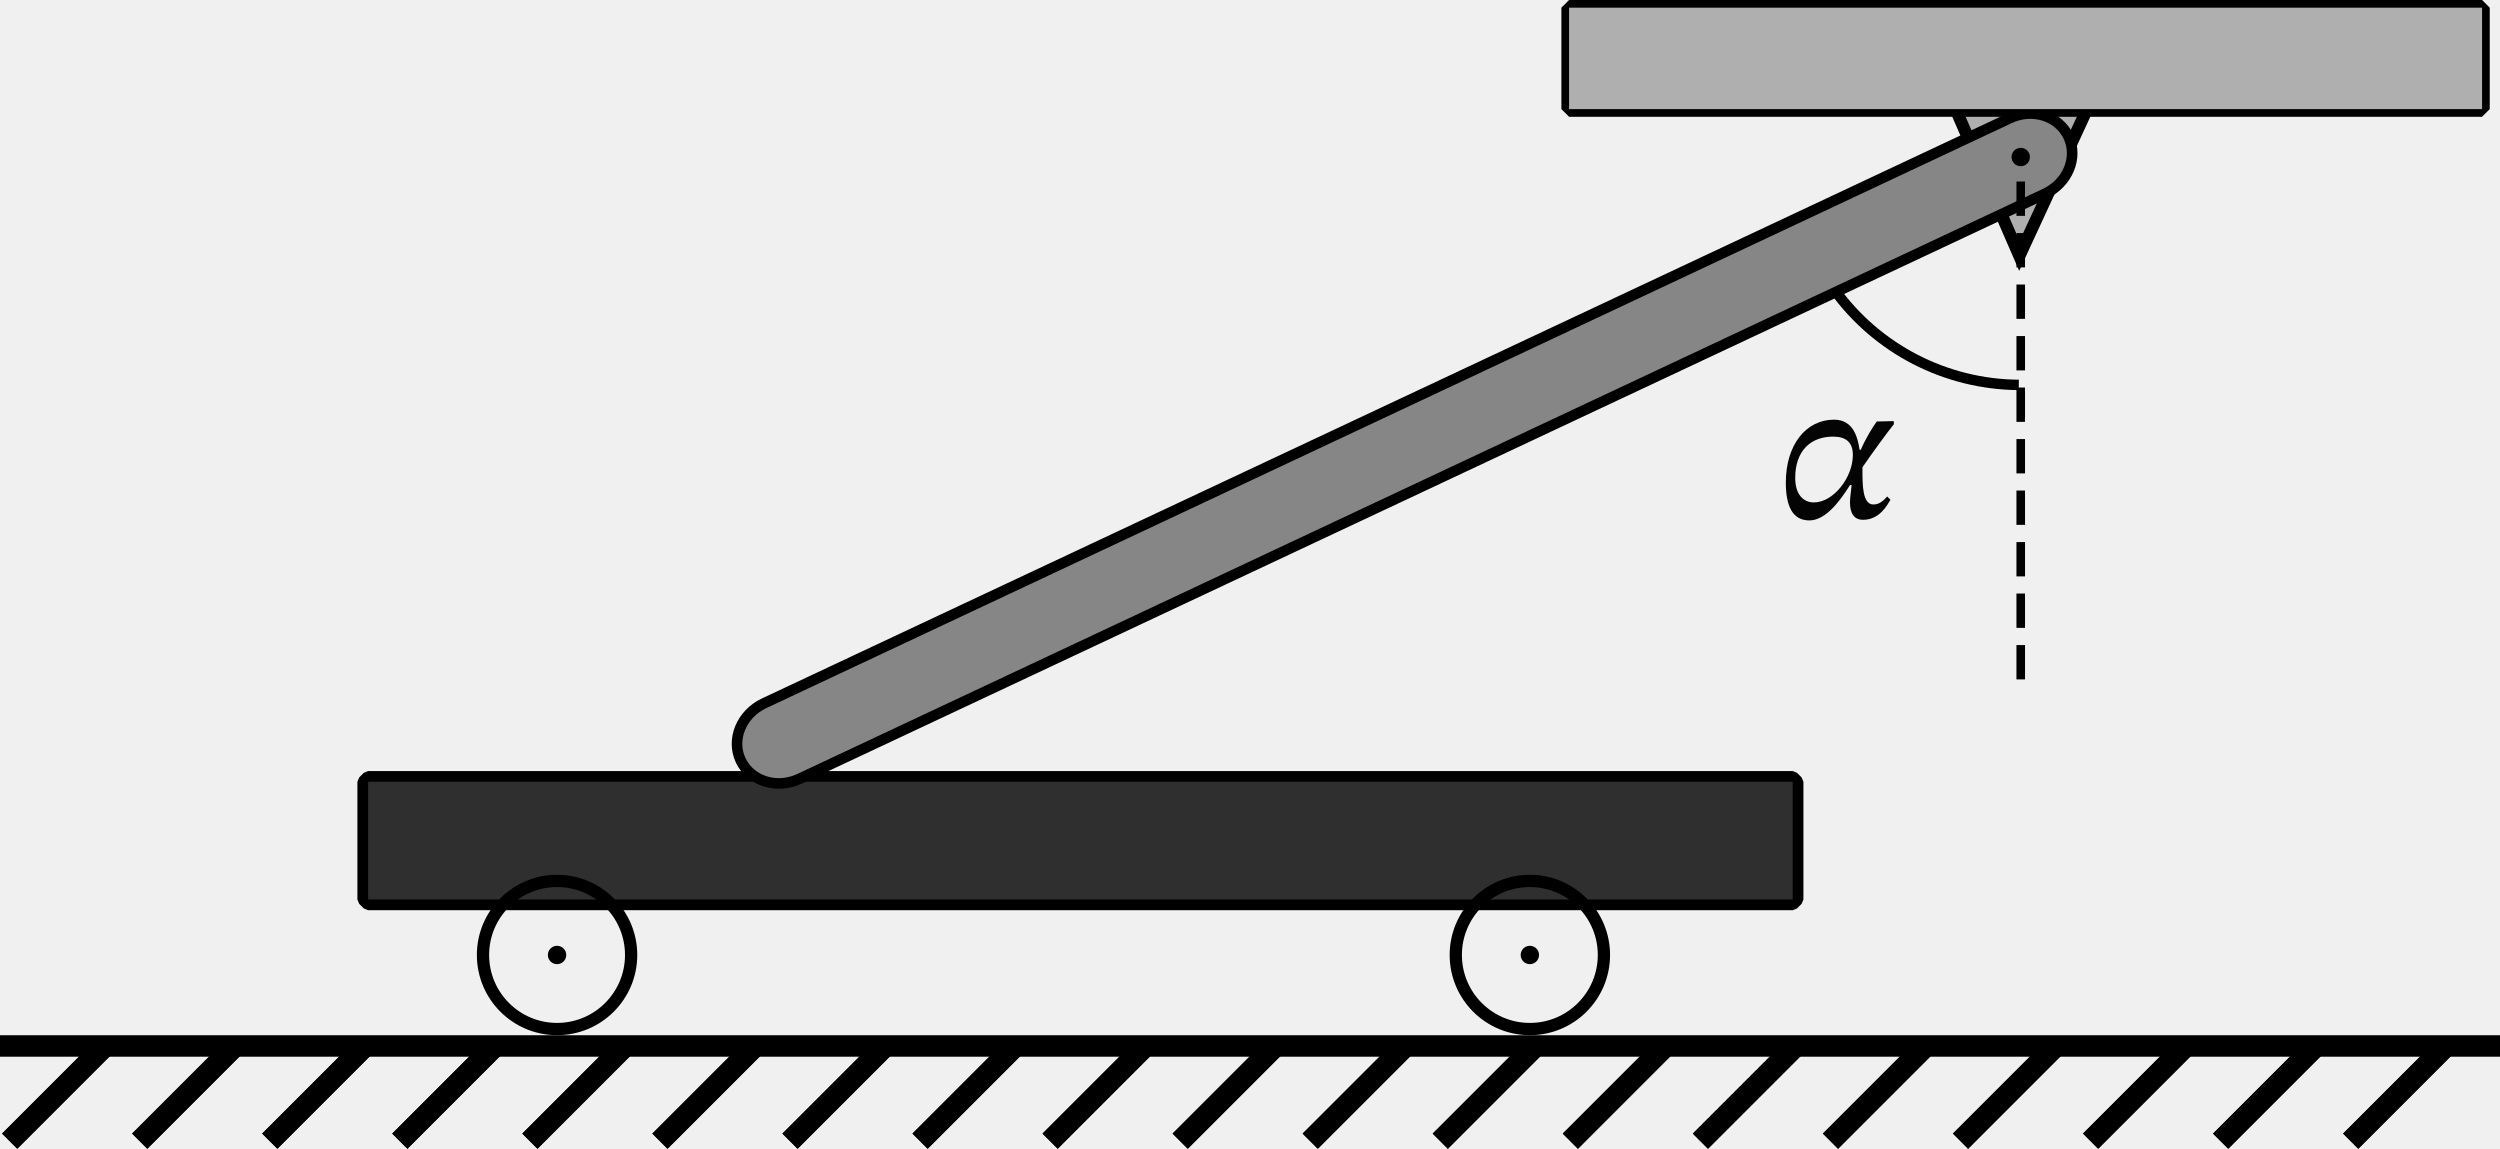
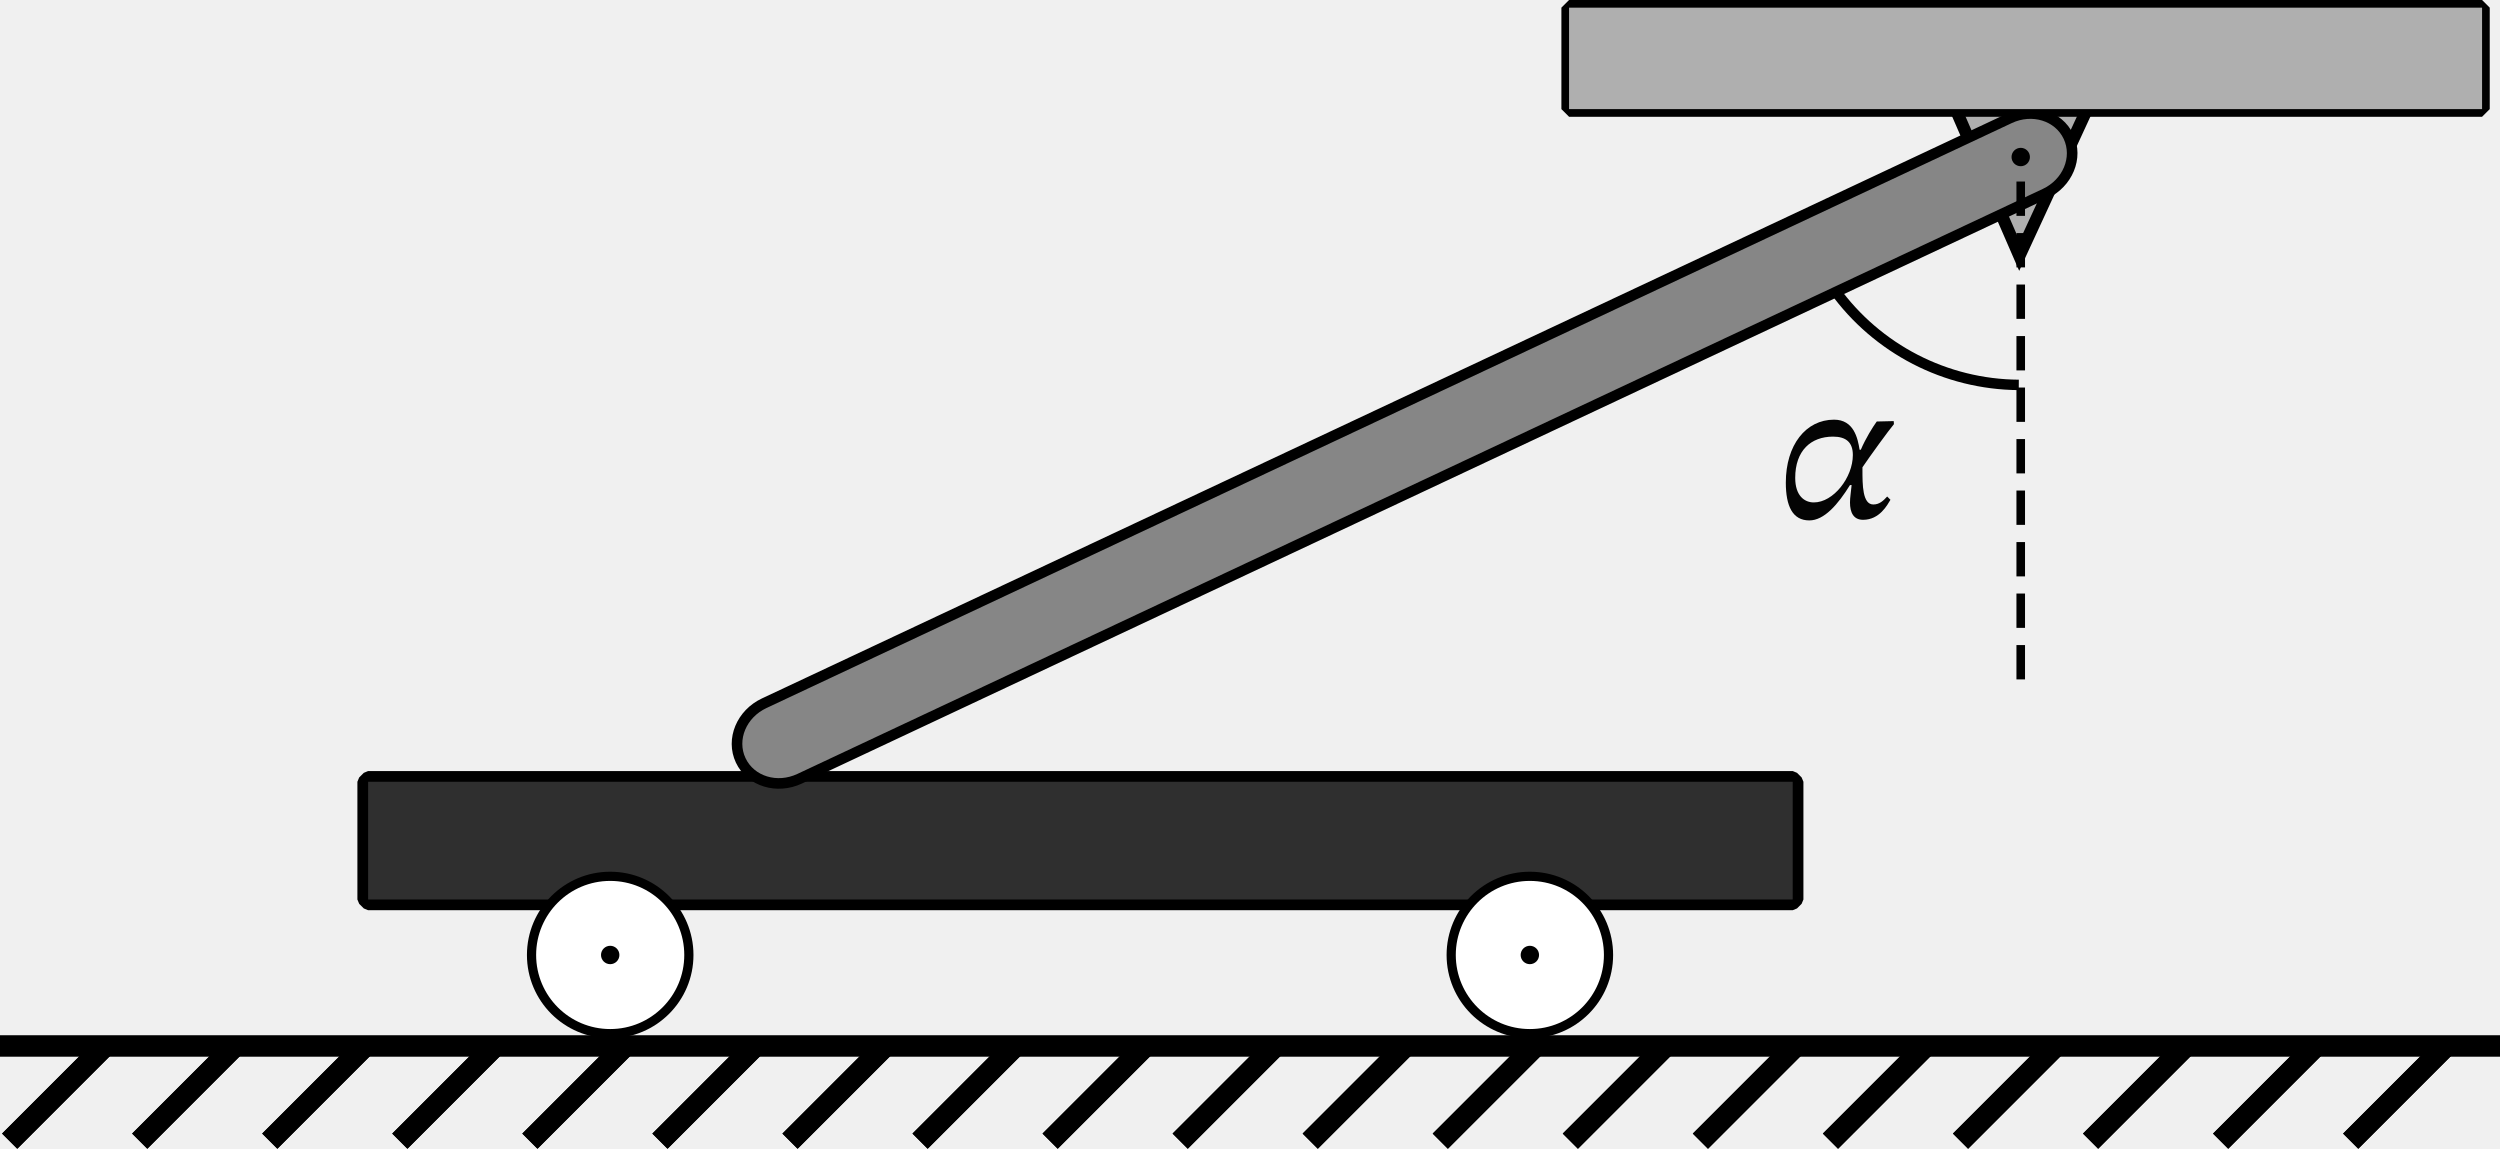
<svg xmlns="http://www.w3.org/2000/svg" width="815.527" height="374.739" viewBox="0 0 815.527 374.739" version="1.1" id="svg1" xml:space="preserve">
  <defs id="defs1" />
  <g id="layer1" transform="translate(251.1399,86.02874)">
    <g id="path2" style="stroke:#000000;stroke-width:2;stroke-dasharray:none;stroke-opacity:1">
      <path style="color:#000000;fill:#afafaf;stroke:#000000;stroke-width:2;stroke-dasharray:none;stroke-opacity:1" d="m 387.228,-49.453 20.37,46.888 21.643,-46.888" id="path15" />
      <path style="color:#000000;fill:#000000;stroke:#000000;stroke-width:2;stroke-dasharray:none;stroke-opacity:1" d="M 428.334,-49.873 407.625,-5.014 388.145,-49.852 l -1.834,0.797 21.26,48.936 22.578,-48.916 z" id="path16" />
    </g>
    <g id="rect3" style="stroke:#000000;stroke-width:4;stroke-dasharray:none;stroke-opacity:1">
      <path style="color:#000000;fill:#000000;stroke:#000000;stroke-width:4;stroke-linejoin:bevel;stroke-miterlimit:3.2;stroke-dasharray:none;stroke-opacity:1;paint-order:stroke fill markers" d="m -131.053,167.492 -1.5,1.5 v 38.406 l 1.5,1.5 H 333.654 l 1.5,-1.5 v -38.406 l -1.5,-1.5 z m 1.5,3 H 332.154 v 35.406 h -461.707 z" id="path13" />
      <path style="color:#000000;fill:#2f2f2f;stroke:#000000;stroke-width:4;stroke-linejoin:bevel;stroke-miterlimit:3.2;stroke-dasharray:none;stroke-opacity:1;paint-order:stroke fill markers" d="m -131.053,168.993 h 464.708 v 38.406 h -464.708 z" id="path14" />
    </g>
    <g id="rect4" transform="matrix(0.905119,-0.4251584,0.4250105,0.9051884,0,0)" style="stroke:#000000;stroke-width:4;stroke-dasharray:none;stroke-opacity:1">
      <path style="color:#000000;fill:#000000;stroke:#000000;stroke-width:4;stroke-linejoin:bevel;stroke-miterlimit:3.2;stroke-dasharray:none;stroke-opacity:1;paint-order:stroke fill markers" d="m -62.631,129.252 c -7.973,0 -14.57,5.892 -14.57,13.336 0,7.444 6.598,13.334 14.57,13.334 H 386.242 c 7.973,0 14.57,-5.89 14.57,-13.334 0,-7.444 -6.598,-13.336 -14.57,-13.336 z m 0,2.93 H 386.242 c 6.548,0 11.641,4.698 11.641,10.406 0,5.708 -5.092,10.404 -11.641,10.404 H -62.631 c -6.548,0 -11.641,-4.696 -11.641,-10.404 0,-5.708 5.092,-10.406 11.641,-10.406 z" id="path11" />
      <path style="color:#000000;fill:#868686;stroke:#000000;stroke-width:4;stroke-linejoin:bevel;stroke-miterlimit:3.2;stroke-dasharray:none;stroke-opacity:1;paint-order:stroke fill markers" d="m -62.63,130.717 h 448.872 c 7.261,0 13.106,5.294 13.106,11.87 0,6.576 -5.845,11.87 -13.106,11.87 H -62.63 c -7.261,0 -13.106,-5.294 -13.106,-11.87 0,-6.576 5.845,-11.87 13.106,-11.87 z" id="path12" />
    </g>
    <path id="path5" d="m 411.044,-34.804 a 3,3 0 0 1 -3,3 3,3 0 0 1 -3,-3 3,3 0 0 1 3,-3 3,3 0 0 1 3,3 z" />
    <path id="rect5" style="fill:#afafaf;stroke:#000000;stroke-width:5;stroke-linejoin:bevel;stroke-miterlimit:3.2;stroke-dasharray:none;stroke-opacity:1;paint-order:stroke fill markers" d="m 260.704,-83.529 h 297.834 v 33.093 H 260.704 Z" />
    <path style="color:#000000;fill:#000000;stroke-dasharray:11.2, 5.6;-inkscape-stroke:none" d="m 406.645,-26.805 v 11.201 h 2.799 v -11.201 z m 0,16.801 V 1.195 h 2.799 V -10.004 Z m 0,16.799 V 17.996 h 2.799 V 6.795 Z m 0,16.801 v 11.199 h 2.799 V 23.596 Z m 0,16.801 v 11.199 h 2.799 V 40.396 Z m 0,16.799 v 11.201 h 2.799 V 57.195 Z m 0,16.801 v 11.199 h 2.799 V 73.996 Z m 0,16.799 v 11.201 h 2.799 V 90.795 Z m 0,16.801 v 11.199 h 2.799 V 107.596 Z m 0,16.801 v 11.199 h 2.799 v -11.199 z" id="path7" />
    <g id="path8">
      <path style="color:#000000;fill:#000000;fill-rule:evenodd;stroke-miterlimit:3.2;-inkscape-stroke:none;paint-order:stroke fill markers" d="m 348.627,7.475 -2.758,1.99 c 14.272,19.792 37.131,31.592 61.531,31.768 l 0.023,-3.4 C 384.104,37.665 362.267,26.39 348.627,7.475 Z" id="path9" />
      <path style="color:#000000;fill:#000000;fill-opacity:0;fill-rule:evenodd;stroke-miterlimit:3.2;-inkscape-stroke:none;paint-order:stroke fill markers" d="M 407.412,39.533 A 74.838,74.838 0 0 1 347.248,8.47" id="path10" />
    </g>
    <path d="m 339.079,83.737 c 4.867,0 9.333,-5.2 13.267,-11.533 h 0.533 c -0.2,2.2 -0.533,4.067 -0.533,5.667 0,3.267 1.133,5.667 4.267,5.667 5.4,0 7.933,-4.867 8.933,-6.533 l -1.067,-1.067 c -1.267,1.4 -2.533,2.6 -4.533,2.6 -3.533,0 -3.533,-6.467 -3.533,-11.267 0,-0.267 0,-0.533 0,-0.733 v -0.133 c 2.333,-3.467 8.667,-12.2 10.267,-14.067 l -0.067,-1 -5.533,0.133 c -1.267,1.733 -3.6,5.467 -5.2,9.2 h -0.4 c -0.6,-3.733 -1.867,-9.8 -8.333,-9.8 -9.2,0 -15.733,8.267 -15.733,20.533 0,7.667 2.2,12.333 7.667,12.333 z M 340.546,77.87 c -3.067,0 -6.067,-2.2 -6.067,-8 0,-8.933 5.133,-13.467 12.333,-13.467 4.267,0 6.467,1.867 6.467,6 0,7.333 -6.333,15.467 -12.733,15.467 z" id="text8" style="font-style:italic;font-size:66.667px;font-family:'STIX Two Text';-inkscape-font-specification:'STIX Two Text, Italic';fill:#040404;fill-opacity:1;stroke-width:2.8;stroke-linejoin:bevel;stroke-miterlimit:3.2;stroke-dasharray:11.2, 5.6;paint-order:stroke fill markers" aria-label="α" />
-     <g id="g3" transform="translate(2,-10)">
-       <circle style="font-variation-settings:normal;opacity:1;fill:#000000;fill-opacity:0;fill-rule:evenodd;stroke:#000000;stroke-width:4;stroke-linecap:butt;stroke-linejoin:miter;stroke-miterlimit:3.2;stroke-dasharray:none;stroke-dashoffset:0;stroke-opacity:1;paint-order:stroke fill markers;stop-color:#000000;stop-opacity:1" id="path1" cx="-71.421" cy="235.496" r="24.162" />
-       <circle id="path3" style="fill:#000000;stroke:none" cx="-71.421" cy="235.496" r="3" />
-     </g>
-     <g id="g4" transform="translate(319.3363,-10)">
-       <circle style="font-variation-settings:normal;opacity:1;fill:#000000;fill-opacity:0;fill-rule:evenodd;stroke:#000000;stroke-width:4;stroke-linecap:butt;stroke-linejoin:miter;stroke-miterlimit:3.2;stroke-dasharray:none;stroke-dashoffset:0;stroke-opacity:1;paint-order:stroke fill markers;stop-color:#000000;stop-opacity:1" id="circle3" cx="-71.421" cy="235.496" r="24.162" />
-       <circle id="circle4" style="fill:#000000;stroke:none" cx="-71.421" cy="235.496" r="3" />
-     </g>
    <g id="g18">
      <path style="font-variation-settings:normal;opacity:1;fill:none;fill-opacity:1;stroke:#000000;stroke-width:7;stroke-linecap:butt;stroke-linejoin:miter;stroke-miterlimit:4;stroke-dasharray:none;stroke-dashoffset:0;stroke-opacity:1;stop-color:#000000;stop-opacity:1" d="M -251.14,255.179 H 564.387" id="path17" />
      <path style="fill:none;stroke:#000000;stroke-width:7" d="m -247.988,286.235 31.057,-31.057 m 42.426,0 -31.057,31.057 m 42.426,0 31.057,-31.057 m 42.426,0 -31.057,31.057 m 42.426,0 31.057,-31.057 m 42.426,0 -31.057,31.057 m 42.426,0 31.057,-31.057 m 42.426,0 -31.057,31.057 m 42.426,0 31.057,-31.057 m 42.426,0 -31.057,31.057 m 42.426,0 31.057,-31.057 m 42.426,0 -31.057,31.057 m 42.426,0 31.057,-31.057 m 42.426,0 -31.057,31.057 m 42.426,0 31.057,-31.057 m 42.426,0 -31.057,31.057 m 42.426,0 31.057,-31.057 m 42.426,0 -31.057,31.057 m 42.426,0 31.057,-31.057" id="path18" />
      <path style="fill:none;stroke:#000000;stroke-width:7" d="m -247.988,286.235 31.057,-31.057 m 42.426,0 -31.057,31.057 m 42.426,0 31.057,-31.057 m 42.426,0 -31.057,31.057 m 42.426,0 31.057,-31.057 m 42.426,0 -31.057,31.057 m 42.426,0 31.057,-31.057 m 42.426,0 -31.057,31.057 m 42.426,0 31.057,-31.057 m 42.426,0 -31.057,31.057 m 42.426,0 31.057,-31.057 m 42.426,0 -31.057,31.057 m 42.426,0 31.057,-31.057 m 42.426,0 -31.057,31.057 m 42.426,0 31.057,-31.057 m 42.426,0 -31.057,31.057 m 42.426,0 31.057,-31.057 m 42.426,0 -31.057,31.057 m 42.426,0 31.057,-31.057" id="path19" />
    </g>
+     <g id="g8">
+       <circle style="font-variation-settings:normal;fill:#ffffff;fill-opacity:1;fill-rule:evenodd;stroke:#000000;stroke-width:6;stroke-linecap:butt;stroke-linejoin:miter;stroke-miterlimit:3.2;stroke-dasharray:none;stroke-dashoffset:0;stroke-opacity:1;paint-order:stroke fill markers;stop-color:#000000" id="circle3" cx="247.915" cy="225.496" r="24.162" />
+       <circle id="circle4" style="fill:#000000;fill-opacity:1;stroke:none" cx="247.915" cy="225.496" r="3" />
+     </g>
+     <g id="g9" transform="translate(-300)">
+       <circle style="font-variation-settings:normal;fill:#ffffff;fill-opacity:1;fill-rule:evenodd;stroke:#000000;stroke-width:6;stroke-linecap:butt;stroke-linejoin:miter;stroke-miterlimit:3.2;stroke-dasharray:none;stroke-dashoffset:0;stroke-opacity:1;paint-order:stroke fill markers;stop-color:#000000" id="circle8" cx="247.915" cy="225.496" r="24.162" />
+       <circle id="circle9" style="fill:#000000;fill-opacity:1;stroke:none" cx="247.915" cy="225.496" r="3" />
+     </g>
  </g>
</svg>
